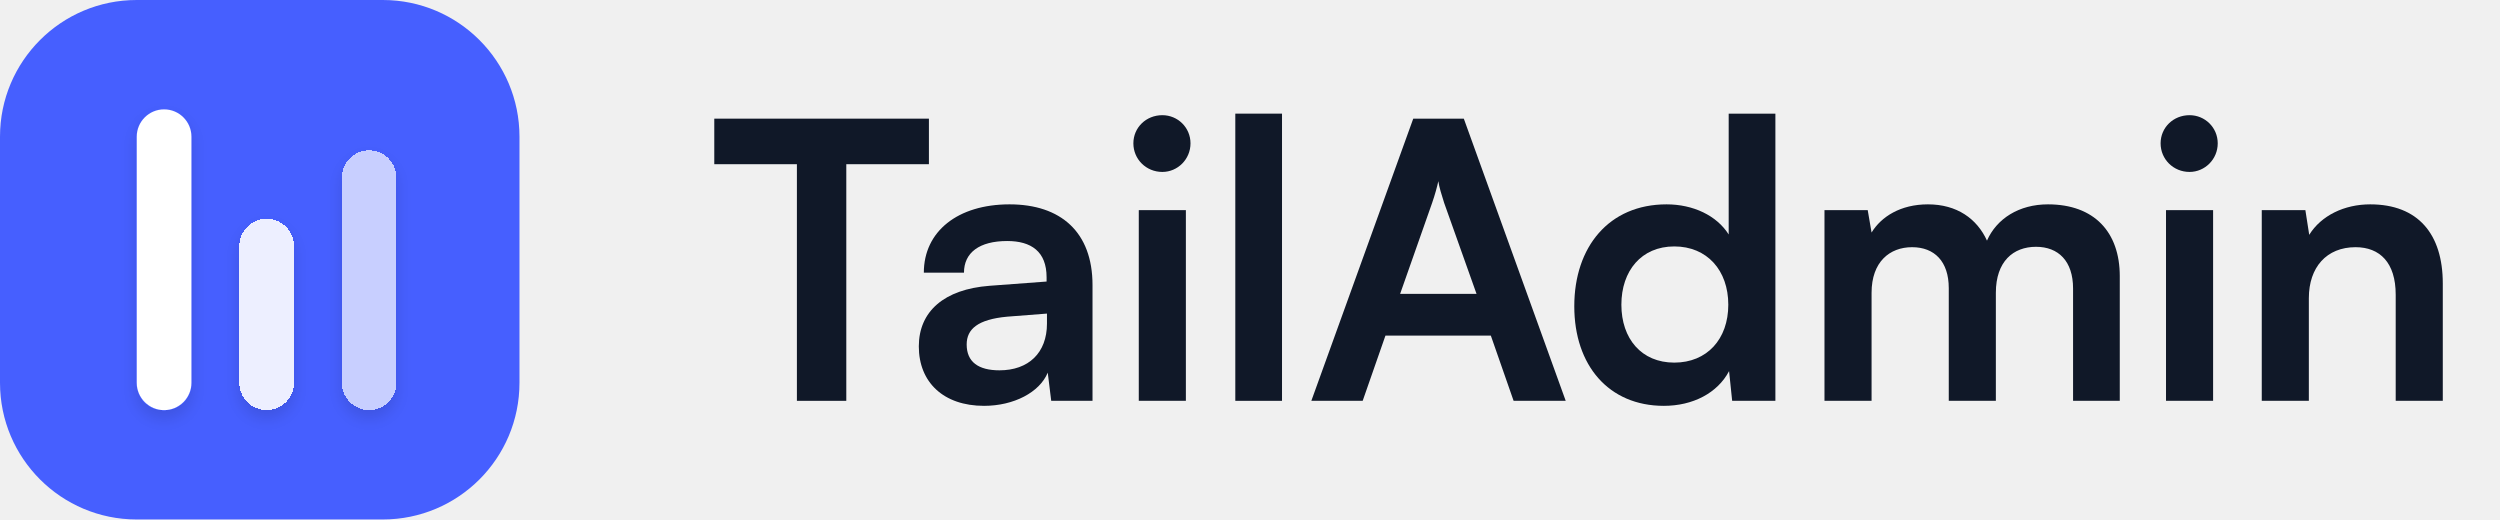
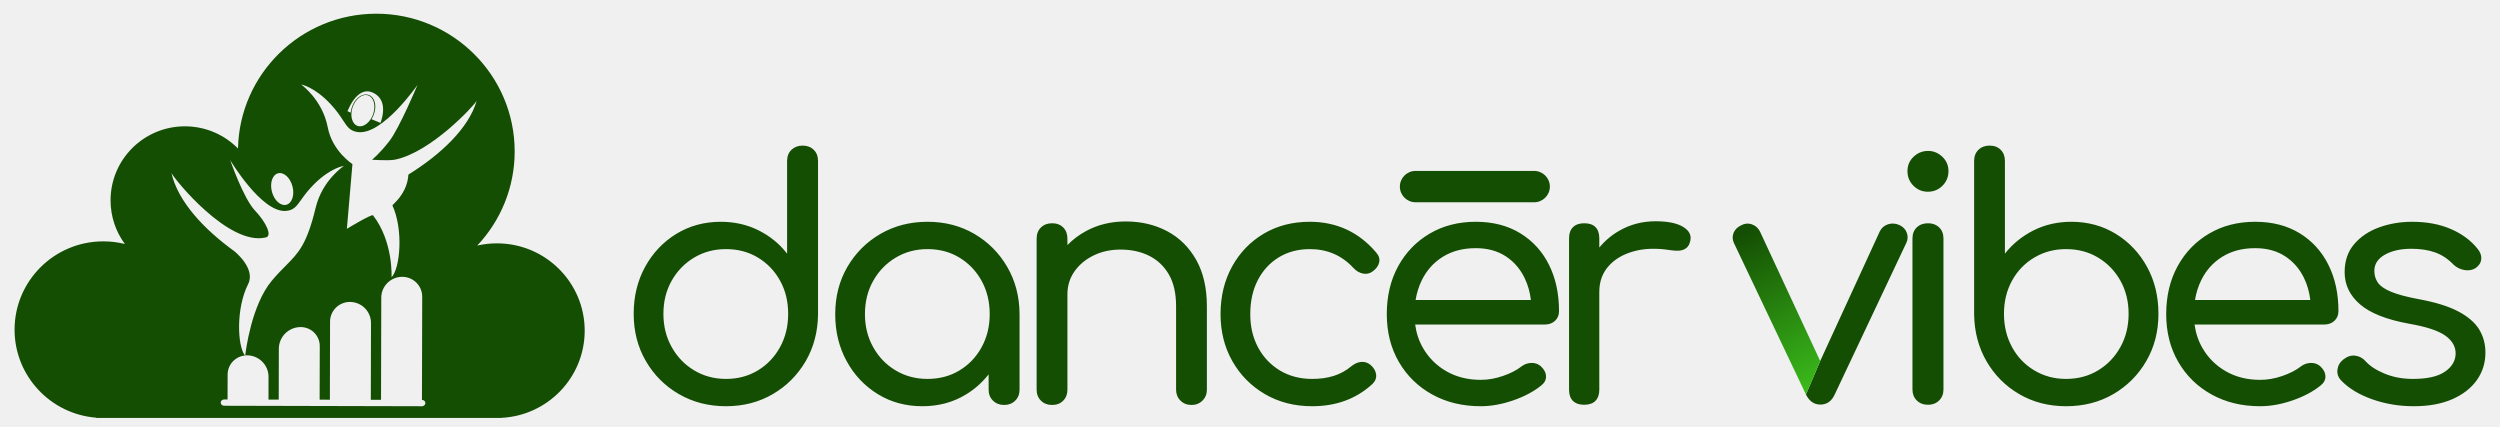
- <svg xmlns="http://www.w3.org/2000/svg" width="154" height="32" viewBox="0 0 154 32" fill="none">
-   <path d="M0 8.421C0 3.77 3.77 0 8.421 0H23.579C28.23 0 32 3.77 32 8.421V23.579C32 28.23 28.23 32 23.579 32H8.421C3.77 32 0 28.23 0 23.579V8.421Z" fill="#465FFF" />
-   <g filter="url(#filter0_d_1624_24907)">
-     <path d="M8.424 8.422C8.424 7.491 9.178 6.737 10.108 6.737V6.737C11.038 6.737 11.792 7.491 11.792 8.422V23.579C11.792 24.51 11.038 25.264 10.108 25.264V25.264C9.178 25.264 8.424 24.51 8.424 23.579V8.422Z" fill="white" />
-   </g>
-   <g filter="url(#filter1_d_1624_24907)">
-     <path d="M14.742 15.157C14.742 14.227 15.496 13.473 16.426 13.473V13.473C17.357 13.473 18.111 14.227 18.111 15.157V23.578C18.111 24.508 17.357 25.262 16.426 25.262V25.262C15.496 25.262 14.742 24.508 14.742 23.578V15.157Z" fill="white" fill-opacity="0.9" shape-rendering="crispEdges" />
-   </g>
-   <g filter="url(#filter2_d_1624_24907)">
-     <path d="M21.055 10.946C21.055 10.016 21.809 9.262 22.739 9.262V9.262C23.669 9.262 24.423 10.016 24.423 10.946V23.578C24.423 24.508 23.669 25.262 22.739 25.262V25.262C21.809 25.262 21.055 24.508 21.055 23.578V10.946Z" fill="white" fill-opacity="0.7" shape-rendering="crispEdges" />
-   </g>
-   <path d="M44 10.115H49.089V24.691H52.132V10.115H57.221V7.309H44V10.115Z" fill="#101828" />
-   <path d="M60.617 25C62.448 25 64.042 24.168 64.541 22.955L64.755 24.691H67.299V17.558C67.299 14.3 65.349 12.588 62.187 12.588C59.001 12.588 56.908 14.252 56.908 16.797H59.381C59.381 15.56 60.332 14.847 62.044 14.847C63.519 14.847 64.47 15.489 64.47 17.082V17.343L60.95 17.605C58.168 17.819 56.599 19.174 56.599 21.338C56.599 23.549 58.121 25 60.617 25ZM61.569 22.812C60.261 22.812 59.547 22.289 59.547 21.219C59.547 20.268 60.237 19.674 62.044 19.507L64.493 19.317V19.935C64.493 21.742 63.352 22.812 61.569 22.812Z" fill="#101828" />
-   <path d="M71.6 10.591C72.551 10.591 73.335 9.806 73.335 8.831C73.335 7.856 72.551 7.095 71.6 7.095C70.601 7.095 69.816 7.856 69.816 8.831C69.816 9.806 70.601 10.591 71.6 10.591ZM70.149 24.691H73.05V12.944H70.149V24.691Z" fill="#101828" />
-   <path d="M78.972 24.691V7H76.095V24.691H78.972Z" fill="#101828" />
-   <path d="M83.941 24.691L85.344 20.672H91.835L93.238 24.691H96.448L90.171 7.309H87.056L80.778 24.691H83.941ZM88.221 12.493C88.387 12.017 88.53 11.494 88.601 11.161C88.649 11.518 88.815 12.041 88.958 12.493L90.955 18.104H86.247L88.221 12.493Z" fill="#101828" />
-   <path d="M102.493 25C104.276 25 105.798 24.215 106.511 22.86L106.701 24.691H109.364V7H106.487V14.443C105.75 13.277 104.3 12.588 102.659 12.588C99.116 12.588 96.976 15.203 96.976 18.865C96.976 22.503 99.092 25 102.493 25ZM103.135 22.337C101.113 22.337 99.877 20.863 99.877 18.77C99.877 16.678 101.113 15.18 103.135 15.18C105.156 15.18 106.463 16.654 106.463 18.77C106.463 20.886 105.156 22.337 103.135 22.337Z" fill="#101828" />
-   <path d="M115.289 24.691V18.033C115.289 16.131 116.406 15.227 117.785 15.227C119.164 15.227 120.044 16.107 120.044 17.748V24.691H122.945V18.033C122.945 16.107 124.015 15.203 125.418 15.203C126.797 15.203 127.701 16.083 127.701 17.771V24.691H130.578V17.011C130.578 14.3 129.008 12.588 126.155 12.588C124.372 12.588 122.993 13.468 122.398 14.823C121.78 13.468 120.543 12.588 118.76 12.588C117.072 12.588 115.883 13.349 115.289 14.324L115.051 12.944H112.388V24.691H115.289Z" fill="#101828" />
-   <path d="M134.876 10.591C135.827 10.591 136.612 9.806 136.612 8.831C136.612 7.856 135.827 7.095 134.876 7.095C133.877 7.095 133.093 7.856 133.093 8.831C133.093 9.806 133.877 10.591 134.876 10.591ZM133.426 24.691H136.327V12.944H133.426V24.691Z" fill="#101828" />
-   <path d="M142.225 24.691V18.366C142.225 16.464 143.318 15.227 145.102 15.227C146.6 15.227 147.575 16.178 147.575 18.152V24.691H150.476V17.462C150.476 14.419 148.954 12.588 146.005 12.588C144.412 12.588 142.985 13.277 142.248 14.466L142.011 12.944H139.324V24.691H142.225Z" fill="#101828" />
+ <svg xmlns="http://www.w3.org/2000/svg" width="129" height="22" viewBox="0 0 129 22" fill="none">
+   <path fill-rule="evenodd" clip-rule="evenodd" d="M35.033 20.336C35.752 20.753 36.561 20.961 37.46 20.961C38.355 20.961 39.158 20.754 39.871 20.339C40.584 19.925 41.15 19.359 41.569 18.643C41.988 17.925 42.201 17.118 42.21 16.221V8.307C42.21 8.067 42.136 7.874 41.989 7.73C41.841 7.585 41.649 7.513 41.412 7.513C41.182 7.513 40.992 7.585 40.84 7.73C40.69 7.874 40.614 8.067 40.614 8.307V13.088C40.229 12.587 39.74 12.188 39.15 11.89C38.559 11.593 37.907 11.444 37.195 11.444C36.34 11.444 35.574 11.653 34.895 12.069C34.217 12.486 33.681 13.053 33.288 13.768C32.895 14.484 32.698 15.292 32.698 16.194C32.698 17.101 32.908 17.913 33.327 18.632C33.745 19.352 34.314 19.92 35.033 20.336ZM39.108 19.112C38.624 19.405 38.076 19.552 37.46 19.552C36.855 19.552 36.309 19.405 35.82 19.112C35.331 18.82 34.945 18.419 34.66 17.91C34.375 17.402 34.232 16.83 34.232 16.194C34.232 15.556 34.375 14.985 34.66 14.481C34.945 13.978 35.331 13.581 35.82 13.29C36.309 12.999 36.855 12.854 37.46 12.854C38.076 12.854 38.624 12.999 39.108 13.29C39.59 13.581 39.972 13.978 40.251 14.481C40.531 14.985 40.669 15.556 40.669 16.194C40.669 16.83 40.531 17.402 40.251 17.91C39.972 18.419 39.59 18.82 39.108 19.112ZM49.844 20.355C50.3 20.078 50.689 19.731 51.013 19.316V20.108C51.013 20.338 51.088 20.527 51.239 20.674C51.391 20.823 51.582 20.896 51.813 20.896C52.044 20.896 52.235 20.823 52.384 20.674C52.534 20.527 52.609 20.338 52.609 20.108V16.211C52.605 15.305 52.393 14.493 51.974 13.773C51.556 13.054 50.991 12.486 50.278 12.069C49.565 11.653 48.759 11.444 47.858 11.444C46.958 11.444 46.149 11.653 45.43 12.069C44.712 12.486 44.144 13.054 43.725 13.771C43.307 14.489 43.097 15.303 43.097 16.214C43.097 17.114 43.295 17.922 43.689 18.639C44.083 19.357 44.619 19.922 45.296 20.338C45.973 20.754 46.739 20.961 47.594 20.961C48.433 20.961 49.183 20.759 49.844 20.355ZM49.507 19.116C49.024 19.407 48.475 19.552 47.858 19.552C47.254 19.552 46.707 19.407 46.218 19.116C45.73 18.825 45.343 18.427 45.059 17.919C44.774 17.412 44.631 16.843 44.631 16.209C44.631 15.566 44.774 14.992 45.059 14.489C45.343 13.984 45.73 13.586 46.219 13.293C46.708 13 47.254 12.854 47.859 12.854C48.475 12.854 49.025 13 49.507 13.293C49.99 13.586 50.371 13.985 50.65 14.49C50.929 14.995 51.069 15.568 51.069 16.209C51.069 16.841 50.929 17.41 50.65 17.918C50.371 18.426 49.99 18.825 49.507 19.116ZM55.079 20.108V15.188C55.079 14.744 55.201 14.349 55.443 14.004C55.686 13.659 56.014 13.385 56.428 13.182C56.843 12.979 57.305 12.878 57.819 12.878C58.368 12.878 58.857 12.983 59.286 13.194C59.716 13.405 60.056 13.725 60.308 14.153C60.56 14.581 60.686 15.132 60.686 15.805V20.108C60.686 20.334 60.761 20.521 60.912 20.671C61.063 20.822 61.253 20.896 61.483 20.896C61.709 20.896 61.898 20.822 62.048 20.671C62.2 20.521 62.275 20.334 62.275 20.108V15.805C62.275 14.861 62.092 14.065 61.727 13.414C61.361 12.763 60.862 12.269 60.23 11.932C59.599 11.596 58.883 11.427 58.083 11.427C57.331 11.427 56.651 11.592 56.043 11.92C55.676 12.12 55.355 12.361 55.079 12.646V12.314C55.079 12.073 55.007 11.881 54.862 11.737C54.716 11.592 54.525 11.52 54.288 11.52C54.054 11.52 53.862 11.592 53.713 11.737C53.564 11.881 53.49 12.073 53.49 12.314V20.108C53.49 20.338 53.564 20.527 53.713 20.674C53.862 20.823 54.054 20.896 54.288 20.896C54.525 20.896 54.716 20.823 54.862 20.674C55.007 20.527 55.079 20.338 55.079 20.108ZM65.27 20.336C65.982 20.753 66.795 20.961 67.708 20.961C68.951 20.961 69.987 20.579 70.817 19.814C70.965 19.672 71.028 19.508 71.008 19.324C70.986 19.14 70.89 18.974 70.717 18.827C70.577 18.711 70.418 18.66 70.241 18.674C70.064 18.69 69.892 18.765 69.726 18.9C69.46 19.123 69.163 19.287 68.832 19.393C68.501 19.499 68.127 19.552 67.708 19.552C67.079 19.552 66.522 19.407 66.042 19.116C65.561 18.825 65.186 18.429 64.917 17.928C64.648 17.426 64.514 16.855 64.514 16.211C64.514 15.543 64.643 14.958 64.902 14.457C65.161 13.955 65.522 13.563 65.985 13.279C66.448 12.996 66.982 12.854 67.589 12.854C68.493 12.854 69.245 13.181 69.846 13.836C69.99 13.988 70.15 14.081 70.33 14.116C70.509 14.152 70.673 14.117 70.82 14.012C71.009 13.877 71.124 13.72 71.165 13.541C71.207 13.362 71.154 13.19 71.007 13.025C70.559 12.498 70.05 12.103 69.476 11.839C68.903 11.576 68.275 11.444 67.589 11.444C66.692 11.444 65.898 11.649 65.207 12.059C64.516 12.469 63.972 13.033 63.575 13.752C63.179 14.472 62.98 15.292 62.98 16.211C62.98 17.114 63.184 17.922 63.591 18.638C63.998 19.353 64.558 19.92 65.27 20.336ZM73.427 17.956C73.216 17.59 73.081 17.186 73.022 16.745H79.721C79.933 16.745 80.106 16.68 80.242 16.551C80.379 16.422 80.446 16.255 80.446 16.051C80.446 15.153 80.274 14.358 79.929 13.665C79.585 12.973 79.089 12.43 78.445 12.035C77.8 11.641 77.035 11.444 76.15 11.444C75.253 11.444 74.459 11.648 73.768 12.056C73.078 12.463 72.536 13.024 72.145 13.738C71.754 14.451 71.558 15.275 71.558 16.211C71.558 17.136 71.765 17.956 72.179 18.672C72.594 19.387 73.166 19.948 73.897 20.353C74.629 20.759 75.465 20.961 76.408 20.961C76.94 20.961 77.496 20.861 78.078 20.661C78.659 20.46 79.143 20.203 79.528 19.89C79.701 19.755 79.783 19.594 79.774 19.406C79.764 19.217 79.671 19.045 79.493 18.886C79.358 18.775 79.198 18.721 79.012 18.727C78.827 18.733 78.657 18.793 78.503 18.911C78.265 19.099 77.95 19.261 77.56 19.397C77.169 19.533 76.786 19.6 76.408 19.6C75.741 19.6 75.151 19.454 74.637 19.159C74.124 18.865 73.721 18.464 73.427 17.956ZM78.994 15.48H73.044C73.105 15.114 73.211 14.774 73.365 14.459C73.617 13.945 73.98 13.541 74.456 13.246C74.932 12.952 75.496 12.805 76.15 12.805C76.75 12.805 77.262 12.944 77.688 13.219C78.114 13.495 78.442 13.872 78.673 14.352C78.839 14.695 78.946 15.072 78.994 15.48ZM82.524 20.108V15.063C82.524 14.533 82.684 14.089 83.005 13.729C83.326 13.368 83.762 13.114 84.314 12.964C84.865 12.814 85.49 12.796 86.189 12.909C86.356 12.935 86.507 12.943 86.645 12.933C86.782 12.923 86.902 12.881 87.004 12.807C87.105 12.732 87.176 12.612 87.214 12.448C87.291 12.149 87.169 11.902 86.851 11.708C86.532 11.514 86.059 11.417 85.433 11.417C84.754 11.417 84.133 11.577 83.571 11.896C83.163 12.128 82.814 12.421 82.524 12.774V12.297C82.524 12.043 82.457 11.849 82.326 11.717C82.193 11.585 81.999 11.52 81.743 11.52C81.495 11.52 81.302 11.588 81.166 11.723C81.03 11.858 80.963 12.049 80.963 12.297V20.108C80.963 20.363 81.03 20.557 81.166 20.688C81.302 20.82 81.495 20.886 81.743 20.886C81.999 20.886 82.193 20.818 82.326 20.683C82.457 20.548 82.524 20.356 82.524 20.108ZM72.233 9.629C72.233 10.076 72.597 10.438 73.046 10.438H79.16C79.609 10.438 79.973 10.076 79.973 9.629C79.973 9.182 79.609 8.819 79.16 8.819H73.046C72.597 8.819 72.233 9.182 72.233 9.629ZM96.999 11.936L93.922 18.629L93.187 20.356C93.359 20.703 93.608 20.876 93.932 20.876C94.266 20.876 94.512 20.703 94.671 20.356L98.364 12.538C98.447 12.366 98.456 12.191 98.391 12.012C98.327 11.833 98.2 11.7 98.012 11.614C97.816 11.524 97.621 11.51 97.426 11.572C97.232 11.634 97.09 11.755 96.999 11.936ZM98.906 20.664C99.056 20.812 99.25 20.886 99.491 20.886C99.72 20.886 99.91 20.812 100.059 20.664C100.208 20.515 100.283 20.327 100.283 20.098V12.307C100.283 12.068 100.208 11.877 100.059 11.733C99.91 11.591 99.72 11.52 99.491 11.52C99.25 11.52 99.056 11.591 98.906 11.733C98.757 11.877 98.683 12.068 98.683 12.307V20.098C98.683 20.327 98.757 20.515 98.906 20.664ZM98.735 9.585C98.94 9.79 99.188 9.893 99.474 9.893C99.772 9.893 100.024 9.79 100.231 9.585C100.437 9.38 100.541 9.128 100.541 8.832C100.541 8.535 100.434 8.286 100.222 8.086C100.01 7.887 99.766 7.787 99.491 7.787C99.205 7.787 98.955 7.887 98.743 8.086C98.531 8.286 98.425 8.535 98.425 8.832C98.425 9.128 98.528 9.38 98.735 9.585ZM104.197 20.339C104.91 20.754 105.714 20.961 106.608 20.961C107.519 20.961 108.332 20.753 109.048 20.336C109.762 19.92 110.33 19.352 110.748 18.632C111.167 17.913 111.376 17.101 111.376 16.194C111.376 15.292 111.18 14.484 110.787 13.768C110.394 13.053 109.858 12.486 109.179 12.069C108.501 11.653 107.734 11.444 106.88 11.444C106.168 11.444 105.517 11.593 104.927 11.89C104.338 12.188 103.847 12.587 103.454 13.088V8.307C103.454 8.067 103.382 7.874 103.237 7.73C103.091 7.585 102.9 7.513 102.663 7.513C102.428 7.513 102.237 7.585 102.088 7.73C101.939 7.874 101.865 8.067 101.865 8.307V16.221C101.877 17.118 102.09 17.925 102.505 18.643C102.92 19.359 103.484 19.925 104.197 20.339ZM108.26 19.112C107.775 19.405 107.225 19.552 106.608 19.552C106.004 19.552 105.458 19.405 104.969 19.112C104.48 18.82 104.097 18.419 103.821 17.91C103.544 17.402 103.405 16.83 103.405 16.194C103.405 15.556 103.544 14.985 103.821 14.481C104.097 13.978 104.48 13.581 104.969 13.29C105.458 12.999 106.004 12.854 106.608 12.854C107.225 12.854 107.775 12.999 108.26 13.29C108.745 13.581 109.129 13.978 109.412 14.481C109.695 14.985 109.836 15.556 109.836 16.194C109.836 16.83 109.695 17.402 109.412 17.91C109.129 18.419 108.745 18.82 108.26 19.112ZM113.645 17.956C113.434 17.59 113.299 17.186 113.239 16.745H119.939C120.15 16.745 120.324 16.68 120.46 16.551C120.596 16.422 120.664 16.255 120.664 16.051C120.664 15.153 120.492 14.358 120.146 13.665C119.801 12.973 119.307 12.43 118.662 12.035C118.018 11.641 117.253 11.444 116.367 11.444C115.47 11.444 114.676 11.648 113.986 12.056C113.295 12.463 112.754 13.024 112.363 13.738C111.972 14.451 111.776 15.275 111.776 16.211C111.776 17.136 111.983 17.956 112.397 18.672C112.811 19.387 113.383 19.948 114.114 20.353C114.845 20.759 115.682 20.961 116.625 20.961C117.157 20.961 117.714 20.861 118.295 20.661C118.877 20.46 119.36 20.203 119.745 19.89C119.918 19.755 120 19.594 119.991 19.406C119.982 19.217 119.888 19.045 119.711 18.886C119.575 18.775 119.414 18.721 119.23 18.727C119.044 18.733 118.874 18.793 118.72 18.911C118.482 19.099 118.168 19.261 117.777 19.397C117.387 19.533 117.003 19.6 116.625 19.6C115.958 19.6 115.368 19.454 114.855 19.159C114.341 18.865 113.938 18.464 113.645 17.956ZM119.212 15.48H113.262C113.321 15.114 113.429 14.774 113.582 14.459C113.835 13.945 114.198 13.541 114.674 13.246C115.149 12.952 115.714 12.805 116.367 12.805C116.967 12.805 117.48 12.944 117.905 13.219C118.331 13.495 118.66 13.872 118.891 14.352C119.056 14.695 119.163 15.072 119.212 15.48ZM122.405 20.603C123.081 20.842 123.795 20.961 124.55 20.961C125.329 20.961 125.993 20.84 126.542 20.597C127.091 20.355 127.513 20.026 127.807 19.611C128.101 19.195 128.248 18.722 128.248 18.193C128.248 17.749 128.14 17.351 127.925 16.999C127.709 16.646 127.352 16.337 126.853 16.073C126.354 15.808 125.675 15.596 124.814 15.438C124.191 15.322 123.713 15.194 123.381 15.056C123.049 14.918 122.821 14.761 122.699 14.585C122.577 14.409 122.516 14.206 122.516 13.979C122.516 13.626 122.696 13.347 123.057 13.143C123.418 12.939 123.875 12.837 124.428 12.837C124.886 12.837 125.29 12.898 125.64 13.02C125.99 13.143 126.309 13.352 126.596 13.649C126.75 13.799 126.939 13.895 127.163 13.933C127.386 13.972 127.581 13.938 127.746 13.83C127.921 13.706 128.016 13.552 128.033 13.368C128.048 13.183 127.985 13.007 127.842 12.837C127.498 12.406 127.039 12.066 126.465 11.818C125.892 11.569 125.224 11.444 124.462 11.444C123.865 11.444 123.3 11.54 122.77 11.73C122.24 11.921 121.81 12.209 121.479 12.593C121.148 12.978 120.983 13.461 120.983 14.043C120.983 14.693 121.246 15.245 121.775 15.702C122.303 16.159 123.147 16.492 124.305 16.703C125.2 16.858 125.826 17.065 126.184 17.323C126.542 17.581 126.718 17.893 126.711 18.262C126.699 18.631 126.513 18.938 126.152 19.183C125.792 19.429 125.244 19.552 124.508 19.552C123.971 19.552 123.483 19.461 123.045 19.279C122.606 19.098 122.273 18.878 122.048 18.622C121.905 18.468 121.732 18.378 121.528 18.352C121.324 18.325 121.121 18.39 120.918 18.547C120.741 18.686 120.639 18.861 120.612 19.071C120.585 19.281 120.649 19.468 120.804 19.633C121.196 20.041 121.729 20.364 122.405 20.603ZM0.752 17.01C0.752 19.404 2.609 21.368 4.966 21.553V21.567H25.87V21.561C28.264 21.445 30.17 19.473 30.17 17.062C30.17 14.575 28.142 12.557 25.644 12.557C25.294 12.557 24.953 12.596 24.626 12.671C25.823 11.4 26.557 9.691 26.557 7.813C26.557 3.891 23.358 0.707 19.418 0.707C15.528 0.707 12.36 3.811 12.281 7.664C11.585 6.957 10.614 6.518 9.542 6.518C7.424 6.518 5.705 8.229 5.705 10.337C5.705 11.18 5.979 11.958 6.443 12.59C6.087 12.501 5.714 12.454 5.33 12.454C2.803 12.454 0.752 14.495 0.752 17.01ZM19.044 4.904C18.688 4.766 18.188 5.111 18.092 5.815L17.93 5.734C18.287 4.893 18.742 4.597 19.168 4.753C19.729 4.96 19.925 5.512 19.635 6.341L19.171 6.153C19.517 5.572 19.356 5.026 19.044 4.904ZM14.031 9.892C13.913 9.444 14.056 9.018 14.348 8.942C14.641 8.866 14.975 9.168 15.092 9.616C15.21 10.064 15.067 10.49 14.774 10.566C14.482 10.642 14.148 10.34 14.031 9.892ZM18.191 5.546C18.335 5.11 18.692 4.829 18.986 4.92C19.281 5.011 19.403 5.439 19.258 5.876C19.113 6.312 18.757 6.592 18.463 6.501C18.169 6.41 18.047 5.982 18.191 5.546ZM20.39 8.236C22.239 7.857 24.46 5.455 24.598 5.199C24.184 6.616 22.757 7.961 21.073 9.009C21.023 9.831 20.501 10.343 20.315 10.525C20.271 10.568 20.246 10.593 20.249 10.599C20.826 11.86 20.646 13.859 20.204 14.306C20.204 14.306 20.302 12.472 19.249 11.111C19.184 11.028 17.899 11.806 17.899 11.806L18.186 8.465C18.186 8.465 17.147 7.805 16.911 6.566C16.637 5.137 15.54 4.36 15.54 4.36C15.54 4.36 16.211 4.474 17.037 5.349C17.358 5.689 17.546 5.975 17.695 6.202C17.927 6.556 18.065 6.766 18.473 6.816C19.753 6.973 21.544 4.379 21.544 4.379C21.544 4.379 20.615 6.604 20.088 7.284C19.575 7.946 19.195 8.242 19.195 8.242C19.195 8.242 20.056 8.304 20.39 8.236ZM12.088 12.96C10.498 11.811 9.174 10.378 8.846 8.924C8.989 9.238 11.81 12.727 13.727 12.249C14.048 12.169 13.748 11.486 13.155 10.862C12.562 10.238 11.876 8.259 11.876 8.259C11.876 8.259 13.487 10.974 14.748 10.884C15.149 10.856 15.296 10.651 15.543 10.305C15.7 10.084 15.899 9.805 16.232 9.478C17.085 8.64 17.748 8.56 17.748 8.56C17.748 8.56 16.633 9.287 16.289 10.715C15.831 12.618 15.403 13.048 14.751 13.704C14.536 13.921 14.296 14.162 14.022 14.489C12.972 15.745 12.679 18.118 12.654 18.339C12.684 18.337 12.715 18.335 12.746 18.335C13.36 18.337 13.858 18.834 13.856 19.446L13.854 20.618L14.382 20.619L14.388 17.996C14.389 17.698 14.509 17.413 14.72 17.203C14.932 16.994 15.218 16.876 15.518 16.877C15.779 16.877 16.029 16.981 16.214 17.166C16.398 17.35 16.501 17.599 16.5 17.859L16.493 20.623L17.022 20.625L17.031 16.595C17.032 16.325 17.14 16.067 17.333 15.876C17.524 15.686 17.785 15.58 18.055 15.58C18.344 15.581 18.622 15.695 18.826 15.899C19.03 16.104 19.143 16.38 19.143 16.667L19.134 20.63L19.661 20.631L19.674 15.359C19.675 14.764 20.162 14.282 20.759 14.284C21.032 14.285 21.293 14.393 21.486 14.586C21.679 14.778 21.787 15.039 21.786 15.311L21.773 20.636C21.871 20.636 21.95 20.709 21.949 20.799C21.949 20.889 21.87 20.962 21.773 20.962L11.565 20.937C11.468 20.937 11.389 20.865 11.389 20.775C11.39 20.684 11.469 20.612 11.566 20.612L11.742 20.613L11.745 19.327C11.745 19.063 11.851 18.811 12.039 18.625C12.202 18.464 12.414 18.364 12.639 18.341C12.242 17.84 12.177 15.894 12.802 14.664C13.217 13.847 12.088 12.96 12.088 12.96Z" fill="#144E03" />
+   <path d="M89.473 12.544L93.187 20.356L93.922 18.629L90.81 11.936C90.716 11.759 90.578 11.639 90.397 11.575C90.216 11.511 90.035 11.525 89.853 11.62C89.653 11.714 89.519 11.848 89.451 12.02C89.383 12.193 89.39 12.368 89.473 12.544Z" fill="url(#paint0_linear_1612_43991)" />
  <defs>
-     <filter id="filter0_d_1624_24907" x="7.424" y="6.237" width="5.368" height="20.526" filterUnits="userSpaceOnUse" color-interpolation-filters="sRGB">
-       <feFlood flood-opacity="0" result="BackgroundImageFix" />
-       <feColorMatrix in="SourceAlpha" type="matrix" values="0 0 0 0 0 0 0 0 0 0 0 0 0 0 0 0 0 0 127 0" result="hardAlpha" />
-       <feOffset dy="0.5" />
-       <feGaussianBlur stdDeviation="0.5" />
-       <feComposite in2="hardAlpha" operator="out" />
-       <feColorMatrix type="matrix" values="0 0 0 0 0 0 0 0 0 0 0 0 0 0 0 0 0 0 0.12 0" />
-       <feBlend mode="normal" in2="BackgroundImageFix" result="effect1_dropShadow_1624_24907" />
-       <feBlend mode="normal" in="SourceGraphic" in2="effect1_dropShadow_1624_24907" result="shape" />
-     </filter>
-     <filter id="filter1_d_1624_24907" x="13.742" y="12.973" width="5.368" height="13.79" filterUnits="userSpaceOnUse" color-interpolation-filters="sRGB">
-       <feFlood flood-opacity="0" result="BackgroundImageFix" />
-       <feColorMatrix in="SourceAlpha" type="matrix" values="0 0 0 0 0 0 0 0 0 0 0 0 0 0 0 0 0 0 127 0" result="hardAlpha" />
-       <feOffset dy="0.5" />
-       <feGaussianBlur stdDeviation="0.5" />
-       <feComposite in2="hardAlpha" operator="out" />
-       <feColorMatrix type="matrix" values="0 0 0 0 0 0 0 0 0 0 0 0 0 0 0 0 0 0 0.12 0" />
-       <feBlend mode="normal" in2="BackgroundImageFix" result="effect1_dropShadow_1624_24907" />
-       <feBlend mode="normal" in="SourceGraphic" in2="effect1_dropShadow_1624_24907" result="shape" />
-     </filter>
-     <filter id="filter2_d_1624_24907" x="20.055" y="8.762" width="5.368" height="18" filterUnits="userSpaceOnUse" color-interpolation-filters="sRGB">
-       <feFlood flood-opacity="0" result="BackgroundImageFix" />
-       <feColorMatrix in="SourceAlpha" type="matrix" values="0 0 0 0 0 0 0 0 0 0 0 0 0 0 0 0 0 0 127 0" result="hardAlpha" />
-       <feOffset dy="0.5" />
-       <feGaussianBlur stdDeviation="0.5" />
-       <feComposite in2="hardAlpha" operator="out" />
-       <feColorMatrix type="matrix" values="0 0 0 0 0 0 0 0 0 0 0 0 0 0 0 0 0 0 0.12 0" />
-       <feBlend mode="normal" in2="BackgroundImageFix" result="effect1_dropShadow_1624_24907" />
-       <feBlend mode="normal" in="SourceGraphic" in2="effect1_dropShadow_1624_24907" result="shape" />
-     </filter>
+     <linearGradient id="paint0_linear_1612_43991" x1="90" y1="11.999" x2="94" y2="20" gradientUnits="userSpaceOnUse">
+       <stop stop-color="#144E03" />
+       <stop offset="1" stop-color="#3BBC1B" />
+     </linearGradient>
  </defs>
</svg>
